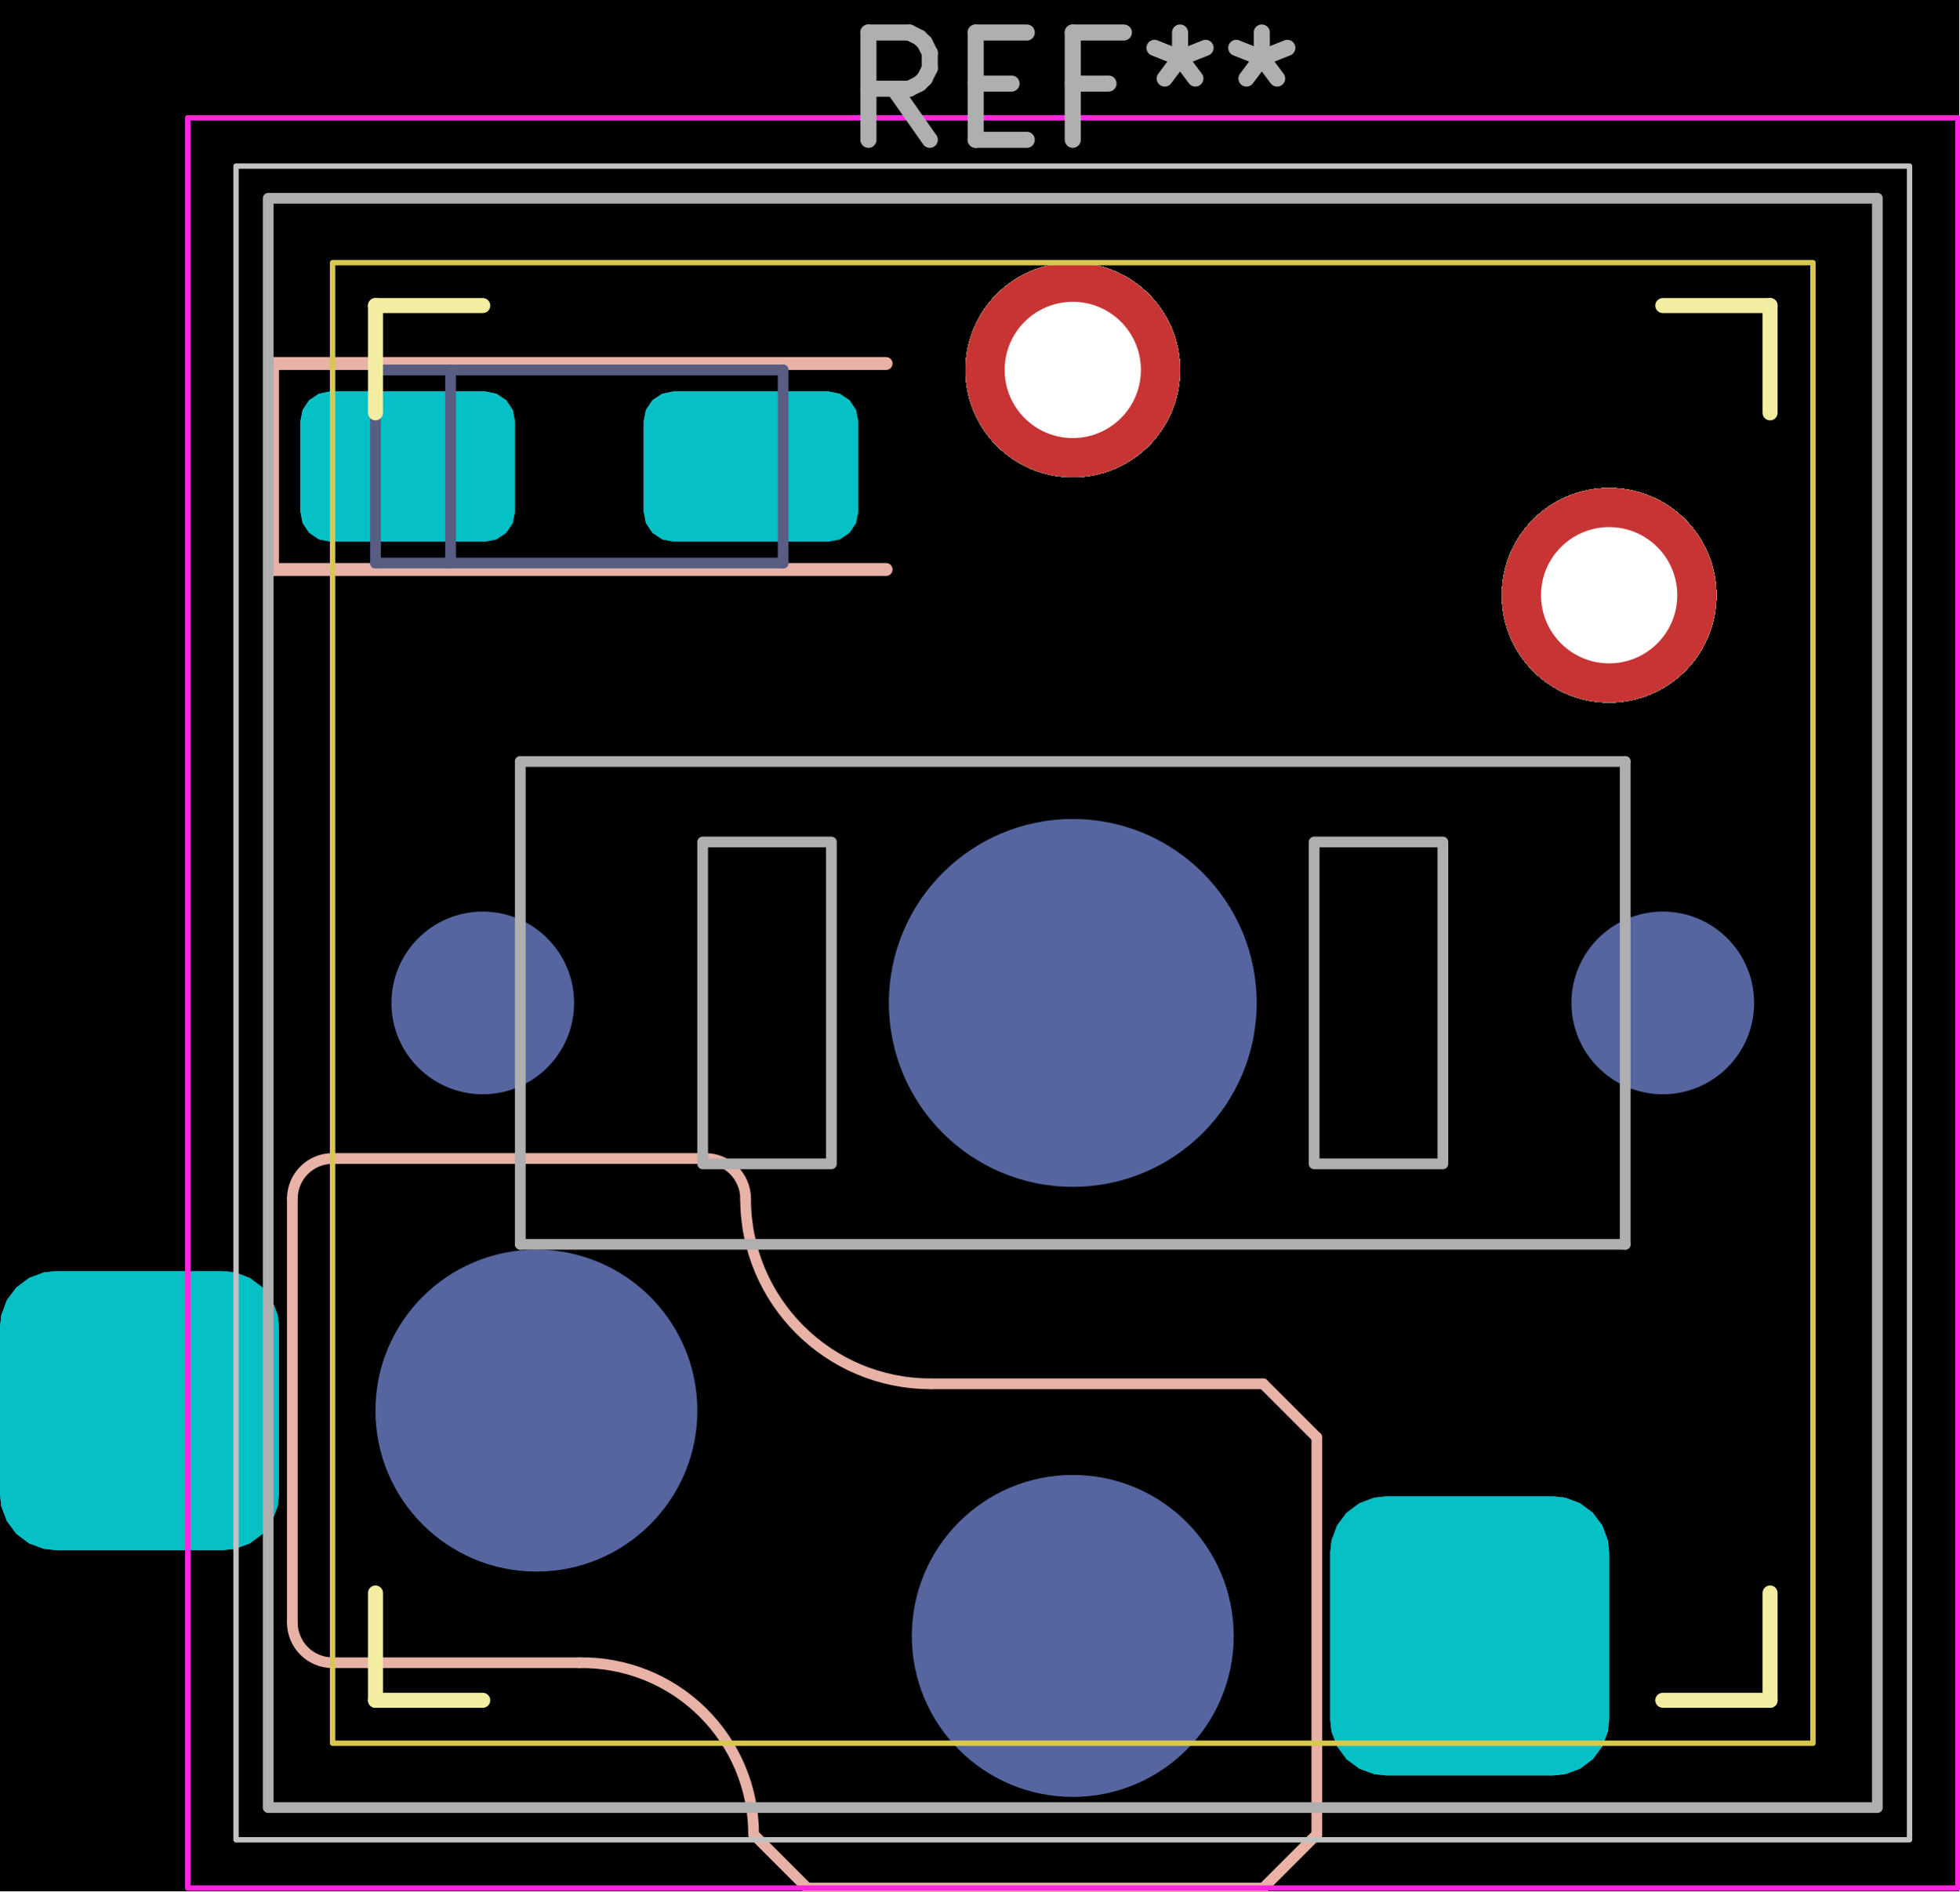
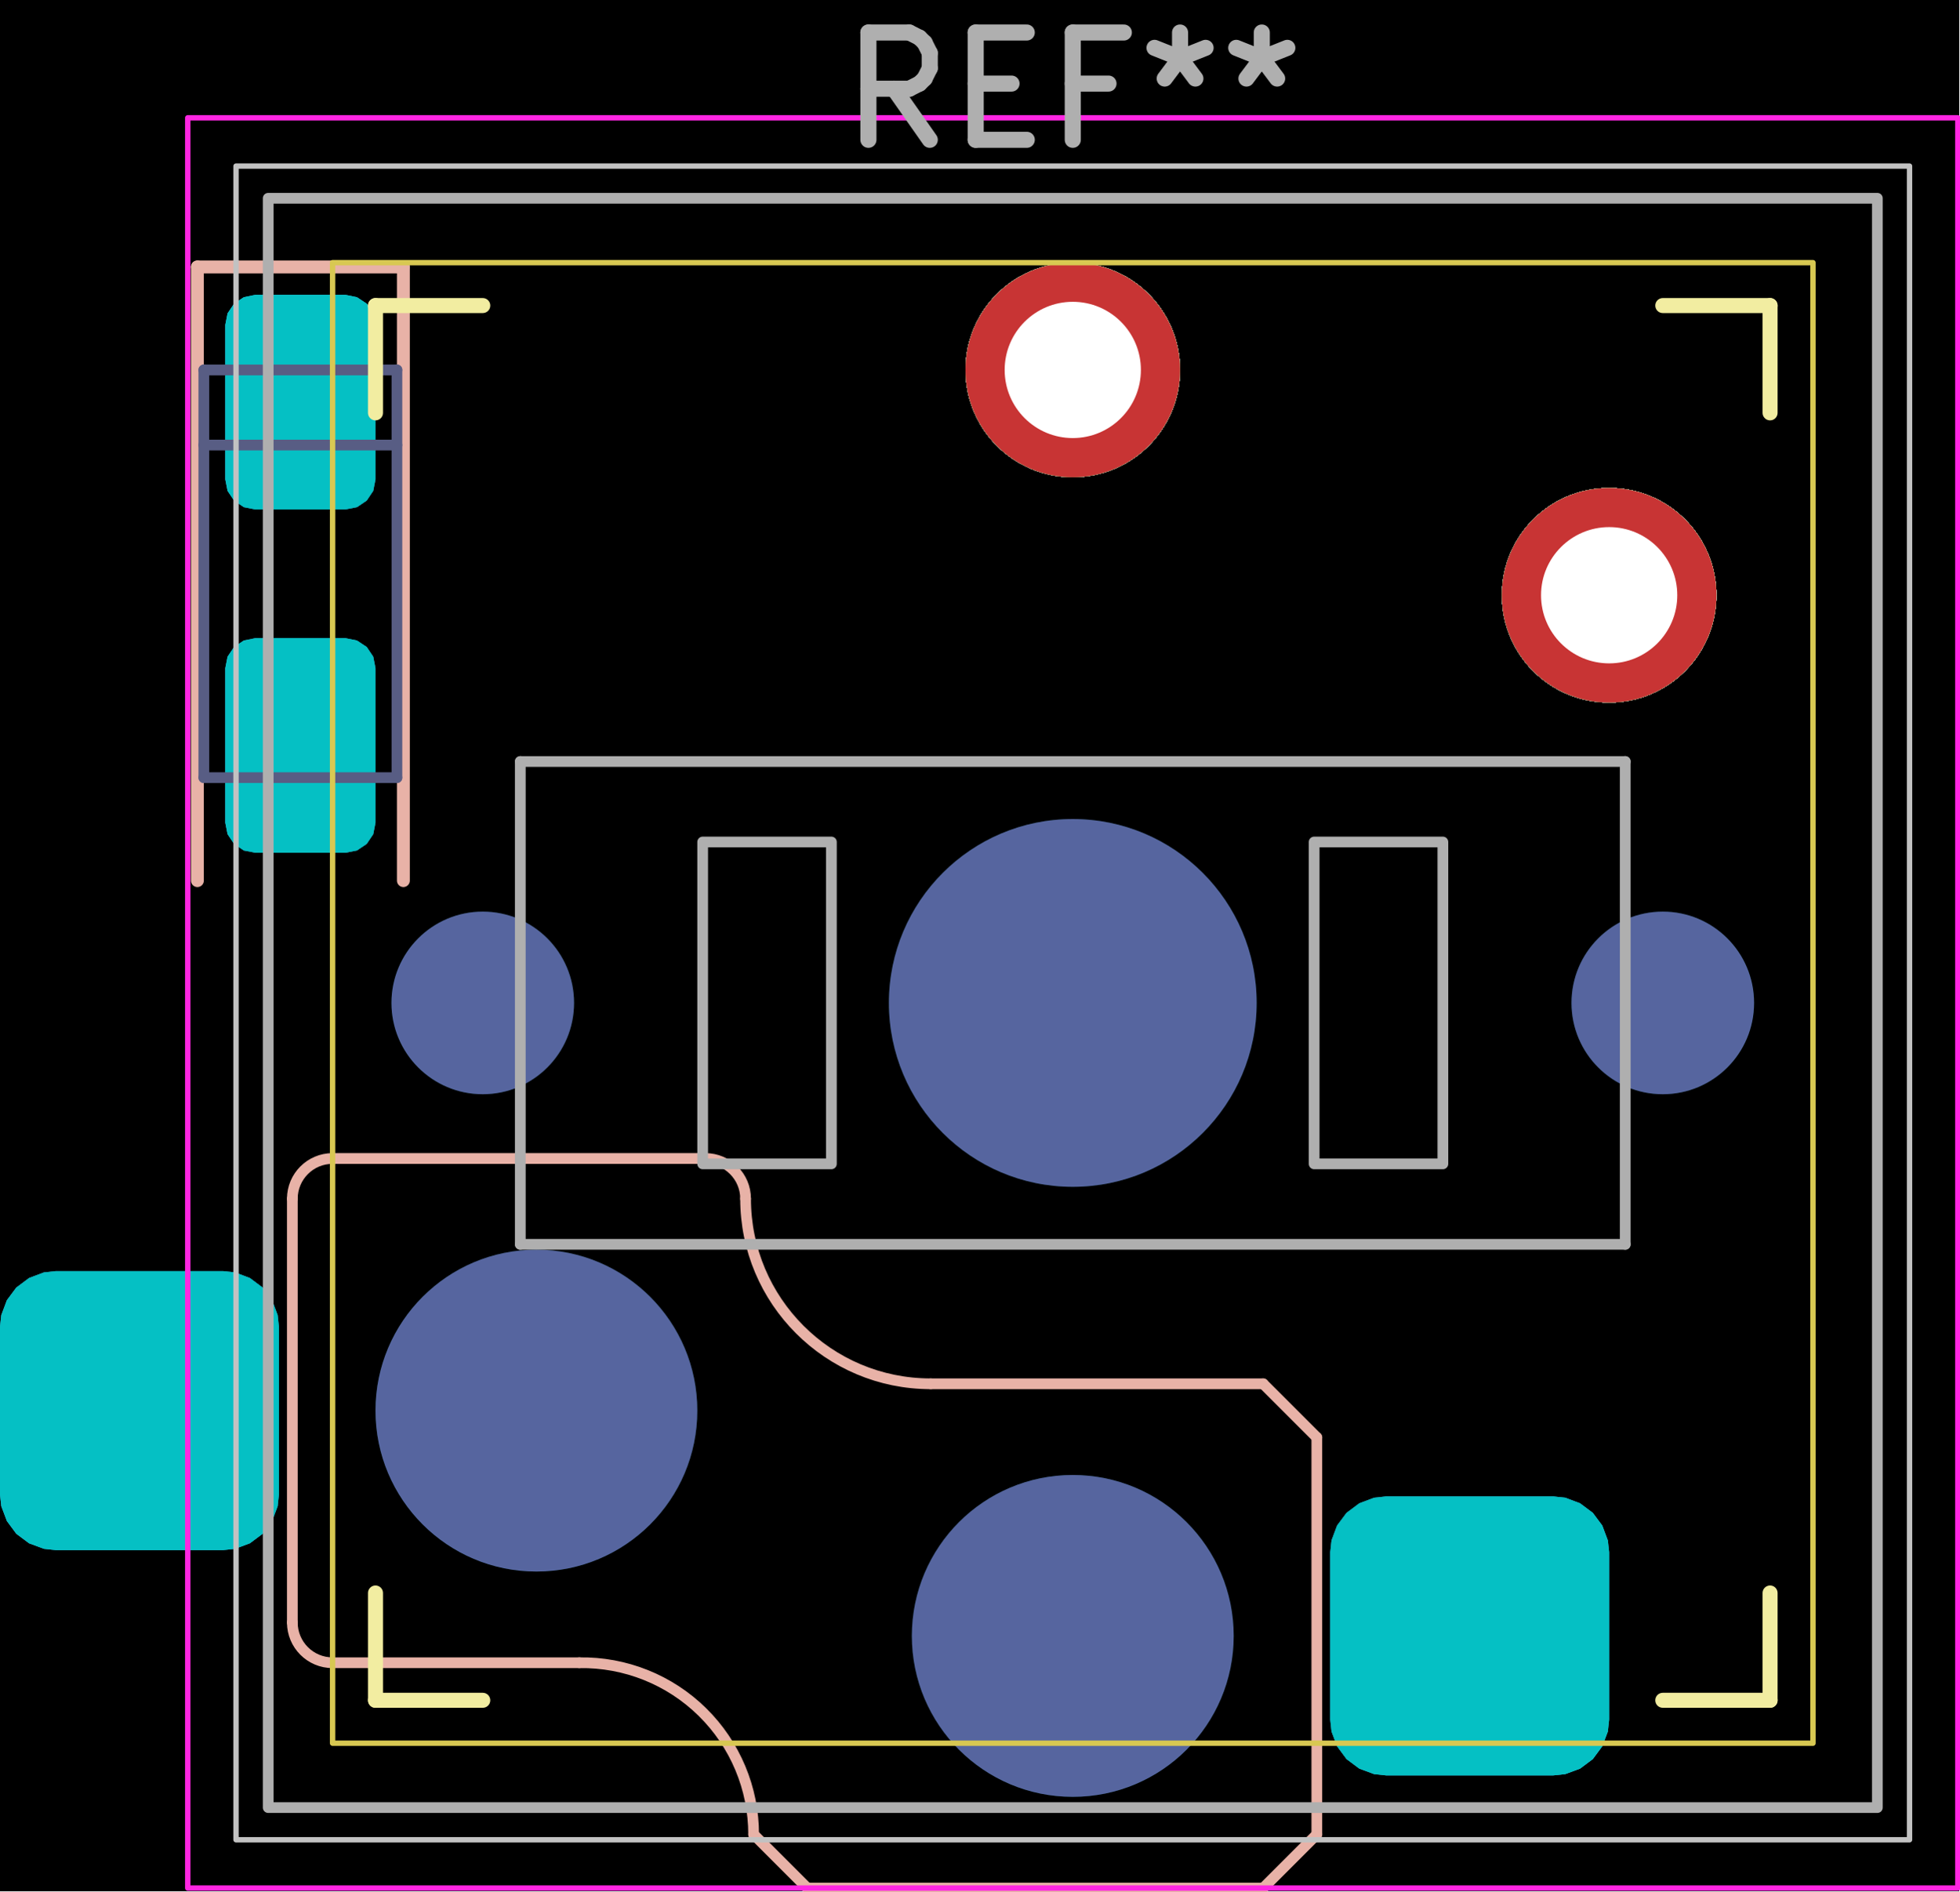
<svg xmlns="http://www.w3.org/2000/svg" version="1.1" width="100%" height="100%" viewBox="0 0 18.263 17.628" preserveAspectRatio="xMidYMid meet">
  <rect width="100%" height="100%" fill="black" />
  <g style="fill:#000000; fill-opacity:1;stroke:#000000; stroke-opacity:1; stroke-linecap:round; stroke-linejoin:round;" transform="translate(0 0) scale(1 1)">
</g>
  <g style="fill:#4D7FC4; fill-opacity:1; stroke:none;">
    <circle cx="10" cy="3.448" r="1" />
    <path style="fill:#4D7FC4; fill-opacity:1; stroke:none;fill-rule:evenodd;" d="M 12.4,14.468 12.412,14.358 12.464,14.219 12.552,14.101 12.671,14.012 12.809,13.96 12.92,13.948 14.48,13.948 14.591,13.96 14.729,14.012 14.848,14.101 14.936,14.219 14.988,14.358 15,14.468 15,16.028 14.988,16.139 14.936,16.277 14.848,16.396 14.729,16.485 14.591,16.536 14.48,16.548 12.92,16.548 12.809,16.536 12.671,16.485 12.552,16.396 12.464,16.277 12.412,16.139 12.4,16.028 Z" />
    <path style="fill:#4D7FC4; fill-opacity:1; stroke:none;fill-rule:evenodd;" d="M 0,12.368 0.012,12.258 0.064,12.119 0.152,12.001 0.271,11.912 0.409,11.86 0.52,11.848 2.08,11.848 2.191,11.86 2.329,11.912 2.448,12.001 2.536,12.119 2.588,12.258 2.6,12.368 2.6,13.928 2.588,14.039 2.536,14.177 2.448,14.296 2.329,14.385 2.191,14.436 2.08,14.448 0.52,14.448 0.409,14.436 0.271,14.385 0.152,14.296 0.064,14.177 0.012,14.039 0,13.928 Z" />
    <circle cx="15" cy="5.548" r="1" />
-     <path style="fill:#4D7FC4; fill-opacity:1; stroke:none;fill-rule:evenodd;" d="M 6,3.928 6.021,3.821 6.082,3.73 6.173,3.67 6.28,3.648 7.72,3.648 7.827,3.67 7.918,3.73 7.979,3.821 8,3.928 8,4.768 7.979,4.875 7.918,4.966 7.827,5.027 7.72,5.048 6.28,5.048 6.173,5.027 6.082,4.966 6.021,4.875 6,4.768 Z" />
-     <path style="fill:#4D7FC4; fill-opacity:1; stroke:none;fill-rule:evenodd;" d="M 2.8,3.928 2.821,3.821 2.882,3.73 2.973,3.67 3.08,3.648 4.52,3.648 4.627,3.67 4.718,3.73 4.779,3.821 4.8,3.928 4.8,4.768 4.779,4.875 4.718,4.966 4.627,5.027 4.52,5.048 3.08,5.048 2.973,5.027 2.882,4.966 2.821,4.875 2.8,4.768 Z" />
+     <path style="fill:#4D7FC4; fill-opacity:1; stroke:none;fill-rule:evenodd;" d="M 2.38,7.948 2.273,7.927 2.182,7.866 2.121,7.775 2.1,7.668 2.1,6.228 2.121,6.121 2.182,6.03 2.273,5.97 2.38,5.948 3.22,5.948 3.327,5.97 3.418,6.03 3.479,6.121 3.5,6.228 3.5,7.668 3.479,7.775 3.418,7.866 3.327,7.927 3.22,7.948 Z" />
+     <path style="fill:#4D7FC4; fill-opacity:1; stroke:none;fill-rule:evenodd;" d="M 2.38,4.748 2.273,4.727 2.182,4.666 2.121,4.575 2.1,4.468 2.1,3.028 2.121,2.921 2.182,2.83 2.273,2.77 2.38,2.748 3.22,2.748 3.327,2.77 3.418,2.83 3.479,2.921 3.5,3.028 3.5,4.468 3.479,4.575 3.418,4.666 3.327,4.727 3.22,4.748 Z" />
  </g>
  <g style="fill:#02FFEE; fill-opacity:0.4; stroke:none;">
    <circle cx="4.5" cy="9.348" r="0.851" />
    <circle cx="5" cy="13.148" r="1.5" />
    <circle cx="10" cy="9.348" r="1.714" />
    <circle cx="10" cy="15.248" r="1.5" />
    <circle cx="15.5" cy="9.348" r="0.851" />
    <circle cx="10" cy="3.448" r="1" />
    <path style="fill:#02FFEE; fill-opacity:0.4; stroke:none;fill-rule:evenodd;" d="M 12.4,14.468 12.412,14.358 12.464,14.219 12.552,14.101 12.671,14.012 12.809,13.96 12.92,13.948 14.48,13.948 14.591,13.96 14.729,14.012 14.848,14.101 14.936,14.219 14.988,14.358 15,14.468 15,16.028 14.988,16.139 14.936,16.277 14.848,16.396 14.729,16.485 14.591,16.536 14.48,16.548 12.92,16.548 12.809,16.536 12.671,16.485 12.552,16.396 12.464,16.277 12.412,16.139 12.4,16.028 Z" />
    <path style="fill:#02FFEE; fill-opacity:0.4; stroke:none;fill-rule:evenodd;" d="M 0,12.368 0.012,12.258 0.064,12.119 0.152,12.001 0.271,11.912 0.409,11.86 0.52,11.848 2.08,11.848 2.191,11.86 2.329,11.912 2.448,12.001 2.536,12.119 2.588,12.258 2.6,12.368 2.6,13.928 2.588,14.039 2.536,14.177 2.448,14.296 2.329,14.385 2.191,14.436 2.08,14.448 0.52,14.448 0.409,14.436 0.271,14.385 0.152,14.296 0.064,14.177 0.012,14.039 0,13.928 Z" />
    <circle cx="15" cy="5.548" r="1" />
-     <path style="fill:#02FFEE; fill-opacity:0.4; stroke:none;fill-rule:evenodd;" d="M 6,3.928 6.021,3.821 6.082,3.73 6.173,3.67 6.28,3.648 7.72,3.648 7.827,3.67 7.918,3.73 7.979,3.821 8,3.928 8,4.768 7.979,4.875 7.918,4.966 7.827,5.027 7.72,5.048 6.28,5.048 6.173,5.027 6.082,4.966 6.021,4.875 6,4.768 Z" />
-     <path style="fill:#02FFEE; fill-opacity:0.4; stroke:none;fill-rule:evenodd;" d="M 2.8,3.928 2.821,3.821 2.882,3.73 2.973,3.67 3.08,3.648 4.52,3.648 4.627,3.67 4.718,3.73 4.779,3.821 4.8,3.928 4.8,4.768 4.779,4.875 4.718,4.966 4.627,5.027 4.52,5.048 3.08,5.048 2.973,5.027 2.882,4.966 2.821,4.875 2.8,4.768 Z" />
+     <path style="fill:#02FFEE; fill-opacity:0.4; stroke:none;fill-rule:evenodd;" d="M 2.38,7.948 2.273,7.927 2.182,7.866 2.121,7.775 2.1,7.668 2.1,6.228 2.121,6.121 2.182,6.03 2.273,5.97 2.38,5.948 3.22,5.948 3.327,5.97 3.418,6.03 3.479,6.121 3.5,6.228 3.5,7.668 3.479,7.775 3.418,7.866 3.327,7.927 3.22,7.948 Z" />
+     <path style="fill:#02FFEE; fill-opacity:0.4; stroke:none;fill-rule:evenodd;" d="M 2.38,4.748 2.273,4.727 2.182,4.666 2.121,4.575 2.1,4.468 2.1,3.028 2.121,2.921 2.182,2.83 2.273,2.77 2.38,2.748 3.22,2.748 3.327,2.77 3.418,2.83 3.479,2.921 3.5,3.028 3.5,4.468 3.479,4.575 3.418,4.666 3.327,4.727 3.22,4.748 Z" />
    <path style="fill:#00C2C2; fill-opacity:0.9; stroke:none;fill-rule:evenodd;" d="M 12.4,14.468 12.412,14.358 12.464,14.219 12.552,14.101 12.671,14.012 12.809,13.96 12.92,13.948 14.48,13.948 14.591,13.96 14.729,14.012 14.848,14.101 14.936,14.219 14.988,14.358 15,14.468 15,16.028 14.988,16.139 14.936,16.277 14.848,16.396 14.729,16.485 14.591,16.536 14.48,16.548 12.92,16.548 12.809,16.536 12.671,16.485 12.552,16.396 12.464,16.277 12.412,16.139 12.4,16.028 Z" />
    <path style="fill:#00C2C2; fill-opacity:0.9; stroke:none;fill-rule:evenodd;" d="M 0,12.368 0.012,12.258 0.064,12.119 0.152,12.001 0.271,11.912 0.409,11.86 0.52,11.848 2.08,11.848 2.191,11.86 2.329,11.912 2.448,12.001 2.536,12.119 2.588,12.258 2.6,12.368 2.6,13.928 2.588,14.039 2.536,14.177 2.448,14.296 2.329,14.385 2.191,14.436 2.08,14.448 0.52,14.448 0.409,14.436 0.271,14.385 0.152,14.296 0.064,14.177 0.012,14.039 0,13.928 Z" />
-     <path style="fill:#00C2C2; fill-opacity:0.9; stroke:none;fill-rule:evenodd;" d="M 6,3.928 6.021,3.821 6.082,3.73 6.173,3.67 6.28,3.648 7.72,3.648 7.827,3.67 7.918,3.73 7.979,3.821 8,3.928 8,4.768 7.979,4.875 7.918,4.966 7.827,5.027 7.72,5.048 6.28,5.048 6.173,5.027 6.082,4.966 6.021,4.875 6,4.768 Z" />
-     <path style="fill:#00C2C2; fill-opacity:0.9; stroke:none;fill-rule:evenodd;" d="M 2.8,3.928 2.821,3.821 2.882,3.73 2.973,3.67 3.08,3.648 4.52,3.648 4.627,3.67 4.718,3.73 4.779,3.821 4.8,3.928 4.8,4.768 4.779,4.875 4.718,4.966 4.627,5.027 4.52,5.048 3.08,5.048 2.973,5.027 2.882,4.966 2.821,4.875 2.8,4.768 Z" />
+     <path style="fill:#00C2C2; fill-opacity:0.9; stroke:none;fill-rule:evenodd;" d="M 2.38,7.948 2.273,7.927 2.182,7.866 2.121,7.775 2.1,7.668 2.1,6.228 2.121,6.121 2.182,6.03 2.273,5.97 2.38,5.948 3.22,5.948 3.327,5.97 3.418,6.03 3.479,6.121 3.5,6.228 3.5,7.668 3.479,7.775 3.418,7.866 3.327,7.927 3.22,7.948 Z" />
+     <path style="fill:#00C2C2; fill-opacity:0.9; stroke:none;fill-rule:evenodd;" d="M 2.38,4.748 2.273,4.727 2.182,4.666 2.121,4.575 2.1,4.468 2.1,3.028 2.121,2.921 2.182,2.83 2.273,2.77 2.38,2.748 3.22,2.748 3.327,2.77 3.418,2.83 3.479,2.921 3.5,3.028 3.5,4.468 3.479,4.575 3.418,4.666 3.327,4.727 3.22,4.748 Z" />
  </g>
  <g style="fill:none;  stroke:#E8B2A7; stroke-width:0.1; stroke-opacity:1;  stroke-linecap:round; stroke-linejoin:round;">
    <path d="M2.725 15.123 L2.725 11.173 " />
    <path d="M3.1 10.798 L6.575 10.798 " />
    <path d="M3.1 15.498 L5.4 15.498 " />
    <path d="M7.525 17.598 L7.025 17.098 " />
    <path d="M8.675 12.898 L11.775 12.898 " />
    <path d="M11.775 17.598 L7.525 17.598 " />
    <path d="M12.275 13.398 L11.775 12.898 " />
    <path d="M12.275 13.398 L12.275 17.098 " />
    <path d="M12.275 17.098 L11.775 17.598 " />
    <path d="M3.1 10.798 A0.375 0.375 0.0 0 0 2.725 11.173" />
    <path d="M2.725 15.123 A0.375 0.375 0.0 0 0 3.1 15.498" />
    <path d="M7.025 17.098 A1.6 1.6 0.0 0 0 5.4 15.498" />
    <path d="M6.95 11.173 A0.375 0.375 0.0 0 0 6.575 10.798" />
    <path d="M6.95 11.173 A1.725 1.725 0.0 0 0 8.675 12.898" />
  </g>
  <g style="fill:none;  stroke:#E8B2A7; stroke-width:0.12; stroke-opacity:1;  stroke-linecap:round; stroke-linejoin:round;">
-     <path d="M2.54 3.388 L8.26 3.388 " />
-     <path d="M2.54 5.308 L8.26 5.308 " />
-     <path d="M2.54 3.388 L2.54 5.308 " />
+     <path d="M1.84 2.488 L1.84 8.208 " />
+     <path d="M3.76 2.488 L3.76 8.208 " />
+     <path d="M1.84 2.488 L3.76 2.488 " />
  </g>
  <g style="fill:none;  stroke:#585D84; stroke-width:0.1; stroke-opacity:1;  stroke-linecap:round; stroke-linejoin:round;">
-     <path d="M3.5 3.448 L7.3 3.448 " />
-     <path d="M7.3 3.448 L7.3 5.248 " />
-     <path d="M7.3 5.248 L3.5 5.248 " />
-     <path d="M3.5 5.248 L3.5 3.448 " />
-     <path d="M4.2 3.448 L4.2 5.248 " />
+     <path d="M1.9 3.448 L1.9 7.248 " />
+     <path d="M1.9 7.248 L3.7 7.248 " />
+     <path d="M3.7 7.248 L3.7 3.448 " />
+     <path d="M3.7 3.448 L1.9 3.448 " />
+     <path d="M1.9 4.148 L3.7 4.148 " />
  </g>
  <g style="fill:#F2EDA1; fill-opacity:1; stroke:none;">
    <circle cx="10" cy="3.448" r="1" />
    <circle cx="15" cy="5.548" r="1" />
  </g>
  <g style="fill:#E8B2A7; fill-opacity:1; stroke:none;">
    <circle cx="10" cy="3.448" r="1" />
    <circle cx="15" cy="5.548" r="1" />
  </g>
  <g style="fill:#28CCD9; fill-opacity:1; stroke:none;">
    <circle cx="10" cy="3.448" r="1" />
    <circle cx="15" cy="5.548" r="1" />
  </g>
  <g style="fill:#A7A5C6; fill-opacity:1; stroke:none;">
    <circle cx="10" cy="3.448" r="1" />
    <circle cx="15" cy="5.548" r="1" />
  </g>
  <g style="fill:#F76F8E; fill-opacity:1; stroke:none;">
    <circle cx="10" cy="3.448" r="1" />
    <circle cx="15" cy="5.548" r="1" />
  </g>
  <g style="fill:#5BC3EB; fill-opacity:1; stroke:none;">
    <circle cx="10" cy="3.448" r="1" />
    <circle cx="15" cy="5.548" r="1" />
  </g>
  <g style="fill:#ED7C33; fill-opacity:1; stroke:none;">
    <circle cx="10" cy="3.448" r="1" />
    <circle cx="15" cy="5.548" r="1" />
  </g>
  <g style="fill:#F2EDA1; fill-opacity:1; stroke:none;">
    <circle cx="10" cy="3.448" r="1" />
    <circle cx="15" cy="5.548" r="1" />
  </g>
  <g style="fill:#E8B2A7; fill-opacity:1; stroke:none;">
    <circle cx="10" cy="3.448" r="1" />
    <circle cx="15" cy="5.548" r="1" />
  </g>
  <g style="fill:#28CCD9; fill-opacity:1; stroke:none;">
    <circle cx="10" cy="3.448" r="1" />
    <circle cx="15" cy="5.548" r="1" />
  </g>
  <g style="fill:#A7A5C6; fill-opacity:1; stroke:none;">
    <circle cx="10" cy="3.448" r="1" />
    <circle cx="15" cy="5.548" r="1" />
  </g>
  <g style="fill:#F76F8E; fill-opacity:1; stroke:none;">
    <circle cx="10" cy="3.448" r="1" />
    <circle cx="15" cy="5.548" r="1" />
  </g>
  <g style="fill:#5BC3EB; fill-opacity:1; stroke:none;">
    <circle cx="10" cy="3.448" r="1" />
    <circle cx="15" cy="5.548" r="1" />
  </g>
  <g style="fill:#ED7C33; fill-opacity:1; stroke:none;">
    <circle cx="10" cy="3.448" r="1" />
    <circle cx="15" cy="5.548" r="1" />
  </g>
  <g style="fill:#F2EDA1; fill-opacity:1; stroke:none;">
    <circle cx="10" cy="3.448" r="1" />
    <circle cx="15" cy="5.548" r="1" />
  </g>
  <g style="fill:#E8B2A7; fill-opacity:1; stroke:none;">
    <circle cx="10" cy="3.448" r="1" />
    <circle cx="15" cy="5.548" r="1" />
  </g>
  <g style="fill:#28CCD9; fill-opacity:1; stroke:none;">
    <circle cx="10" cy="3.448" r="1" />
    <circle cx="15" cy="5.548" r="1" />
  </g>
  <g style="fill:#A7A5C6; fill-opacity:1; stroke:none;">
    <circle cx="10" cy="3.448" r="1" />
    <circle cx="15" cy="5.548" r="1" />
  </g>
  <g style="fill:#F76F8E; fill-opacity:1; stroke:none;">
    <circle cx="10" cy="3.448" r="1" />
    <circle cx="15" cy="5.548" r="1" />
  </g>
  <g style="fill:#5BC3EB; fill-opacity:1; stroke:none;">
    <circle cx="10" cy="3.448" r="1" />
    <circle cx="15" cy="5.548" r="1" />
  </g>
  <g style="fill:#ED7C33; fill-opacity:1; stroke:none;">
    <circle cx="10" cy="3.448" r="1" />
    <circle cx="15" cy="5.548" r="1" />
  </g>
  <g style="fill:#8DCB81; fill-opacity:1; stroke:none;">
    <circle cx="10" cy="3.448" r="1" />
    <circle cx="15" cy="5.548" r="1" />
  </g>
  <g style="fill:#F2EDA1; fill-opacity:1; stroke:none;">
    <circle cx="10" cy="3.448" r="1" />
    <circle cx="15" cy="5.548" r="1" />
  </g>
  <g style="fill:#E8B2A7; fill-opacity:1; stroke:none;">
    <circle cx="10" cy="3.448" r="1" />
    <circle cx="15" cy="5.548" r="1" />
  </g>
  <g style="fill:#28CCD9; fill-opacity:1; stroke:none;">
    <circle cx="10" cy="3.448" r="1" />
    <circle cx="15" cy="5.548" r="1" />
  </g>
  <g style="fill:#A7A5C6; fill-opacity:1; stroke:none;">
    <circle cx="10" cy="3.448" r="1" />
    <circle cx="15" cy="5.548" r="1" />
  </g>
  <g style="fill:#DB628B; fill-opacity:1; stroke:none;">
    <circle cx="10" cy="3.448" r="1" />
    <circle cx="15" cy="5.548" r="1" />
  </g>
  <g style="fill:#4FCBCB; fill-opacity:1; stroke:none;">
    <circle cx="10" cy="3.448" r="1" />
    <circle cx="15" cy="5.548" r="1" />
  </g>
  <g style="fill:#CE7D2C; fill-opacity:1; stroke:none;">
    <circle cx="10" cy="3.448" r="1" />
    <circle cx="15" cy="5.548" r="1" />
  </g>
  <g style="fill:#7FC87F; fill-opacity:1; stroke:none;">
    <circle cx="10" cy="3.448" r="1" />
    <circle cx="15" cy="5.548" r="1" />
  </g>
  <g style="fill:#C83434; fill-opacity:1; stroke:none;">
    <circle cx="10" cy="3.448" r="1" />
    <circle cx="15" cy="5.548" r="1" />
  </g>
  <g style="fill:#D864FF; fill-opacity:0.4; stroke:none;">
    <circle cx="4.5" cy="9.348" r="0.851" />
    <circle cx="5" cy="13.148" r="1.5" />
    <circle cx="10" cy="9.348" r="1.714" />
    <circle cx="10" cy="15.248" r="1.5" />
    <circle cx="15.5" cy="9.348" r="0.851" />
  </g>
  <g style="fill:none;  stroke:#F2EDA1; stroke-width:0.14; stroke-opacity:1;  stroke-linecap:round; stroke-linejoin:round;">
    <path d="M3.5 3.848 L3.5 2.848 " />
    <path d="M3.5 15.848 L3.5 14.848 " />
    <path d="M3.5 15.848 L4.5 15.848 " />
    <path d="M4.5 2.848 L3.5 2.848 " />
    <path d="M15.5 15.848 L16.5 15.848 " />
    <path d="M16.5 2.848 L15.5 2.848 " />
    <path d="M16.5 2.848 L16.5 3.848 " />
    <path d="M16.5 14.848 L16.5 15.848 " />
    <path style="fill:none;  stroke:#FF26E2; stroke-width:0.05; stroke-opacity:1;  stroke-linecap:round; stroke-linejoin:round;fill:none" d="M 1.75,1.098 18.25,1.098 18.25,17.598 1.75,17.598 Z" />
  </g>
  <g style="fill:none;  stroke:#AFAFAF; stroke-width:0.15; stroke-opacity:1;  stroke-linecap:round; stroke-linejoin:round;">
    <text x="10" y="1.348" textLength="4.536" font-size="1.333" lengthAdjust="spacingAndGlyphs" text-anchor="middle" opacity="0" stroke-opacity="0">REF**</text>
    <g class="stroked-text">
      <path d="M8.667 1.303 L8.333 0.827 " />
      <path d="M8.095 1.303 L8.095 0.303 " />
      <path d="M8.095 0.303 L8.476 0.303 " />
      <path d="M8.476 0.303 L8.571 0.351 " />
      <path d="M8.571 0.351 L8.619 0.398 " />
      <path d="M8.619 0.398 L8.667 0.494 " />
      <path d="M8.667 0.494 L8.667 0.636 " />
      <path d="M8.667 0.636 L8.619 0.732 " />
      <path d="M8.619 0.732 L8.571 0.779 " />
      <path d="M8.571 0.779 L8.476 0.827 " />
      <path d="M8.476 0.827 L8.095 0.827 " />
      <path d="M9.095 0.779 L9.429 0.779 " />
      <path d="M9.571 1.303 L9.095 1.303 " />
      <path d="M9.095 1.303 L9.095 0.303 " />
      <path d="M9.095 0.303 L9.571 0.303 " />
      <path d="M10.333 0.779 L10 0.779 " />
      <path d="M10 1.303 L10 0.303 " />
      <path d="M10 0.303 L10.476 0.303 " />
      <path d="M11 0.303 L11 0.541 " />
      <path d="M10.762 0.446 L11 0.541 " />
      <path d="M11 0.541 L11.238 0.446 " />
      <path d="M10.857 0.732 L11 0.541 " />
      <path d="M11 0.541 L11.143 0.732 " />
      <path d="M11.762 0.303 L11.762 0.541 " />
      <path d="M11.524 0.446 L11.762 0.541 " />
      <path d="M11.762 0.541 L12 0.446 " />
      <path d="M11.619 0.732 L11.762 0.541 " />
      <path d="M11.762 0.541 L11.905 0.732 " />
    </g>
  </g>
  <g style="fill:none;  stroke:#AFAFAF; stroke-width:0.1; stroke-opacity:1;  stroke-linecap:round; stroke-linejoin:round;">
    <path d="M4.85 7.098 L4.85 11.598 " />
    <path d="M4.85 7.098 L15.15 7.098 " />
    <path d="M15.15 7.098 L15.15 11.598 " />
    <path d="M15.15 11.598 L4.85 11.598 " />
    <path style="fill:none;  stroke:#AFAFAF; stroke-width:0.1; stroke-opacity:1;  stroke-linecap:round; stroke-linejoin:round;fill:none" d="M 2.5,1.848 17.5,1.848 17.5,16.848 2.5,16.848 Z" />
    <path style="fill:none;  stroke:#AFAFAF; stroke-width:0.1; stroke-opacity:1;  stroke-linecap:round; stroke-linejoin:round;fill:none" d="M 6.55,7.848 7.75,7.848 7.75,10.848 6.55,10.848 Z" />
    <path style="fill:none;  stroke:#AFAFAF; stroke-width:0.1; stroke-opacity:1;  stroke-linecap:round; stroke-linejoin:round;fill:none" d="M 12.25,7.848 13.45,7.848 13.45,10.848 12.25,10.848 Z" />
    <path style="fill:none;  stroke:#D8C852; stroke-width:0.05; stroke-opacity:1;  stroke-linecap:round; stroke-linejoin:round;fill:none" d="M 3.1,2.448 16.9,2.448 16.9,16.248 3.1,16.248 Z" />
    <path style="fill:none;  stroke:#C2C2C2; stroke-width:0.05; stroke-opacity:1;  stroke-linecap:round; stroke-linejoin:round;fill:none" d="M 2.2,1.548 17.8,1.548 17.8,17.148 2.2,17.148 Z" />
  </g>
  <g style="fill:#FFFFFF; fill-opacity:1; stroke:none;">
    <circle cx="10" cy="3.448" r="0.635" />
  </g>
  <g style="fill:#FFFFFF; fill-opacity:1; stroke:none;">
    <circle cx="15" cy="5.548" r="0.635" />
  </g>
</svg>
